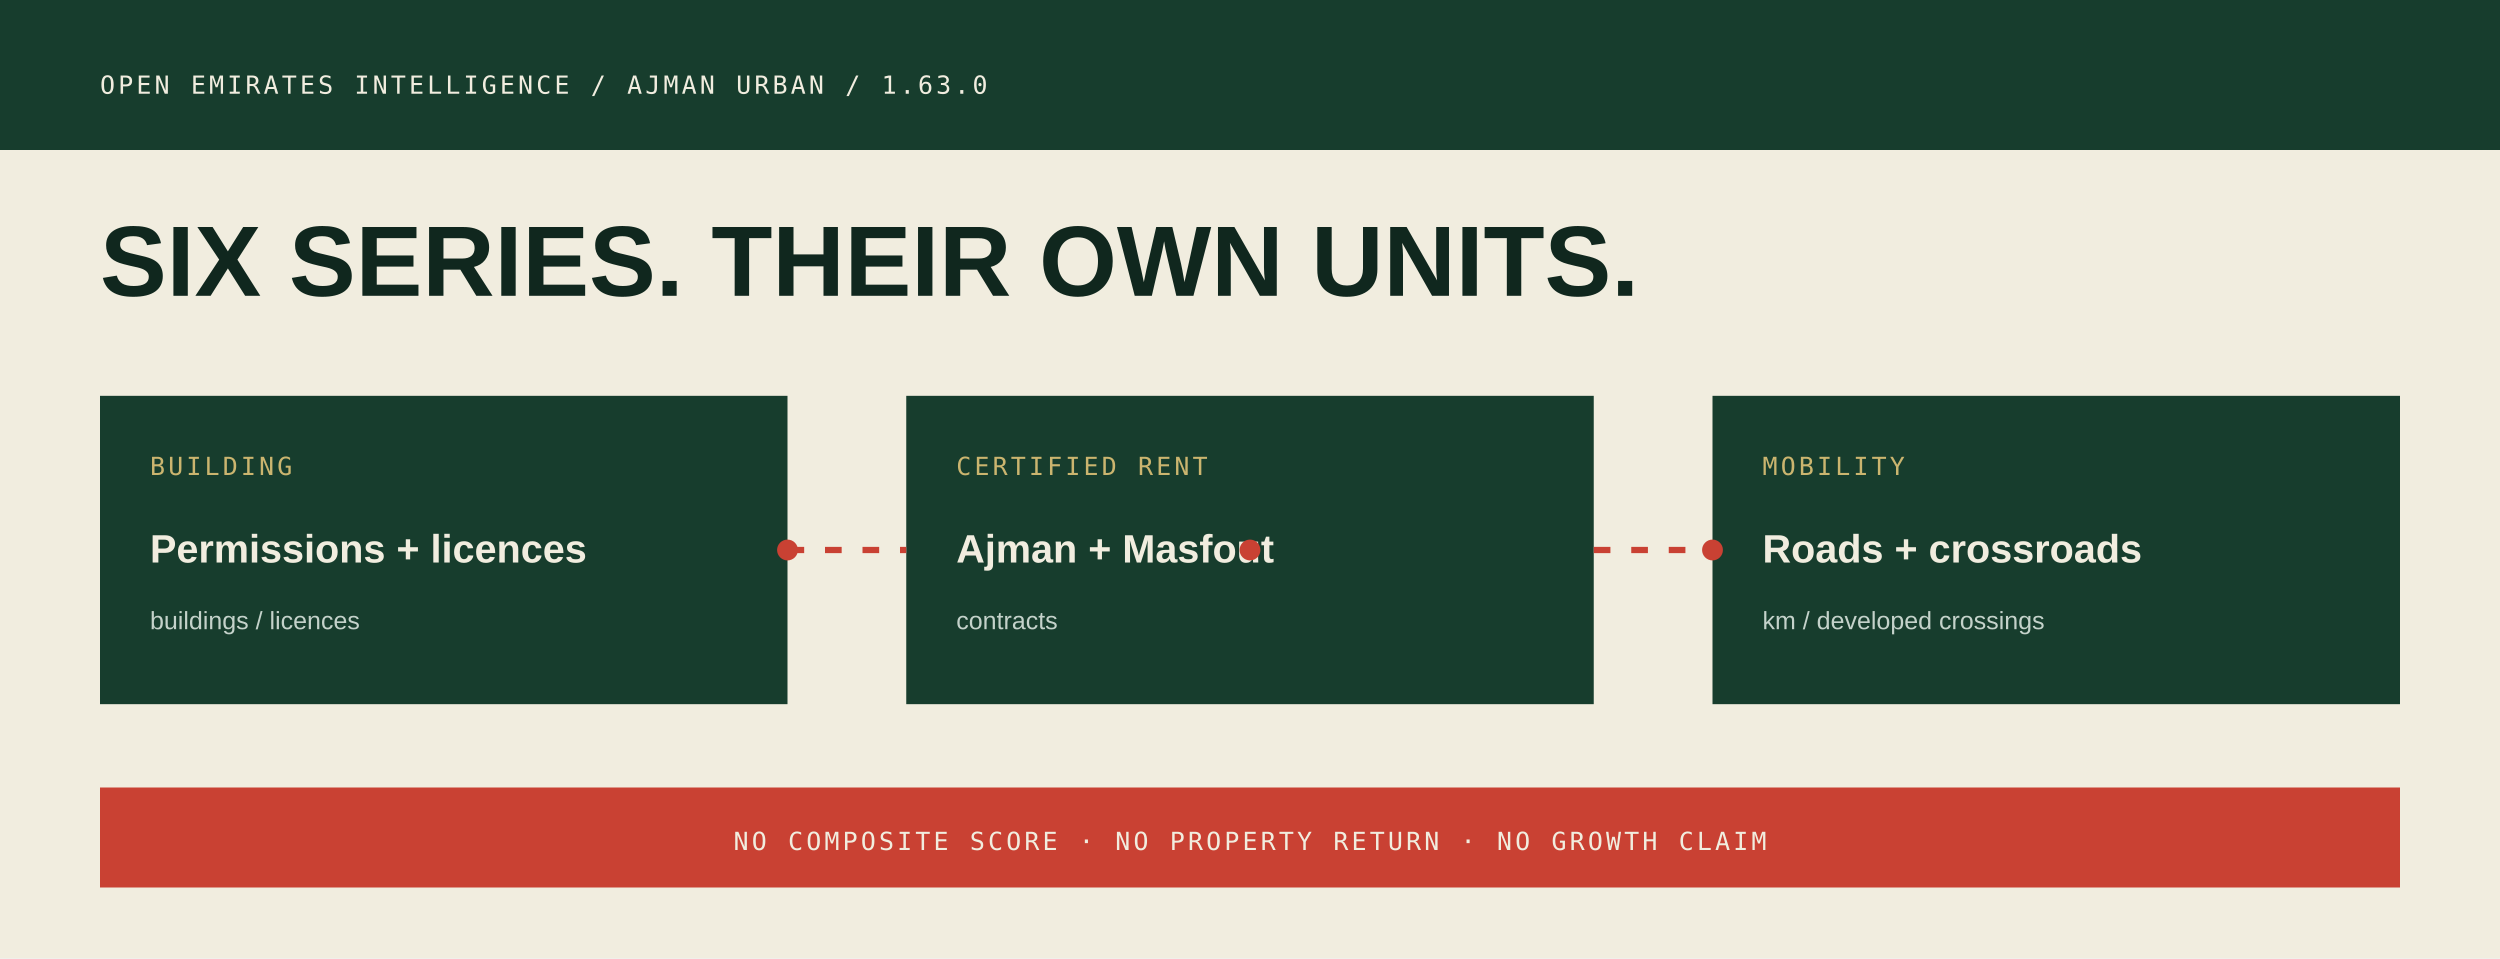
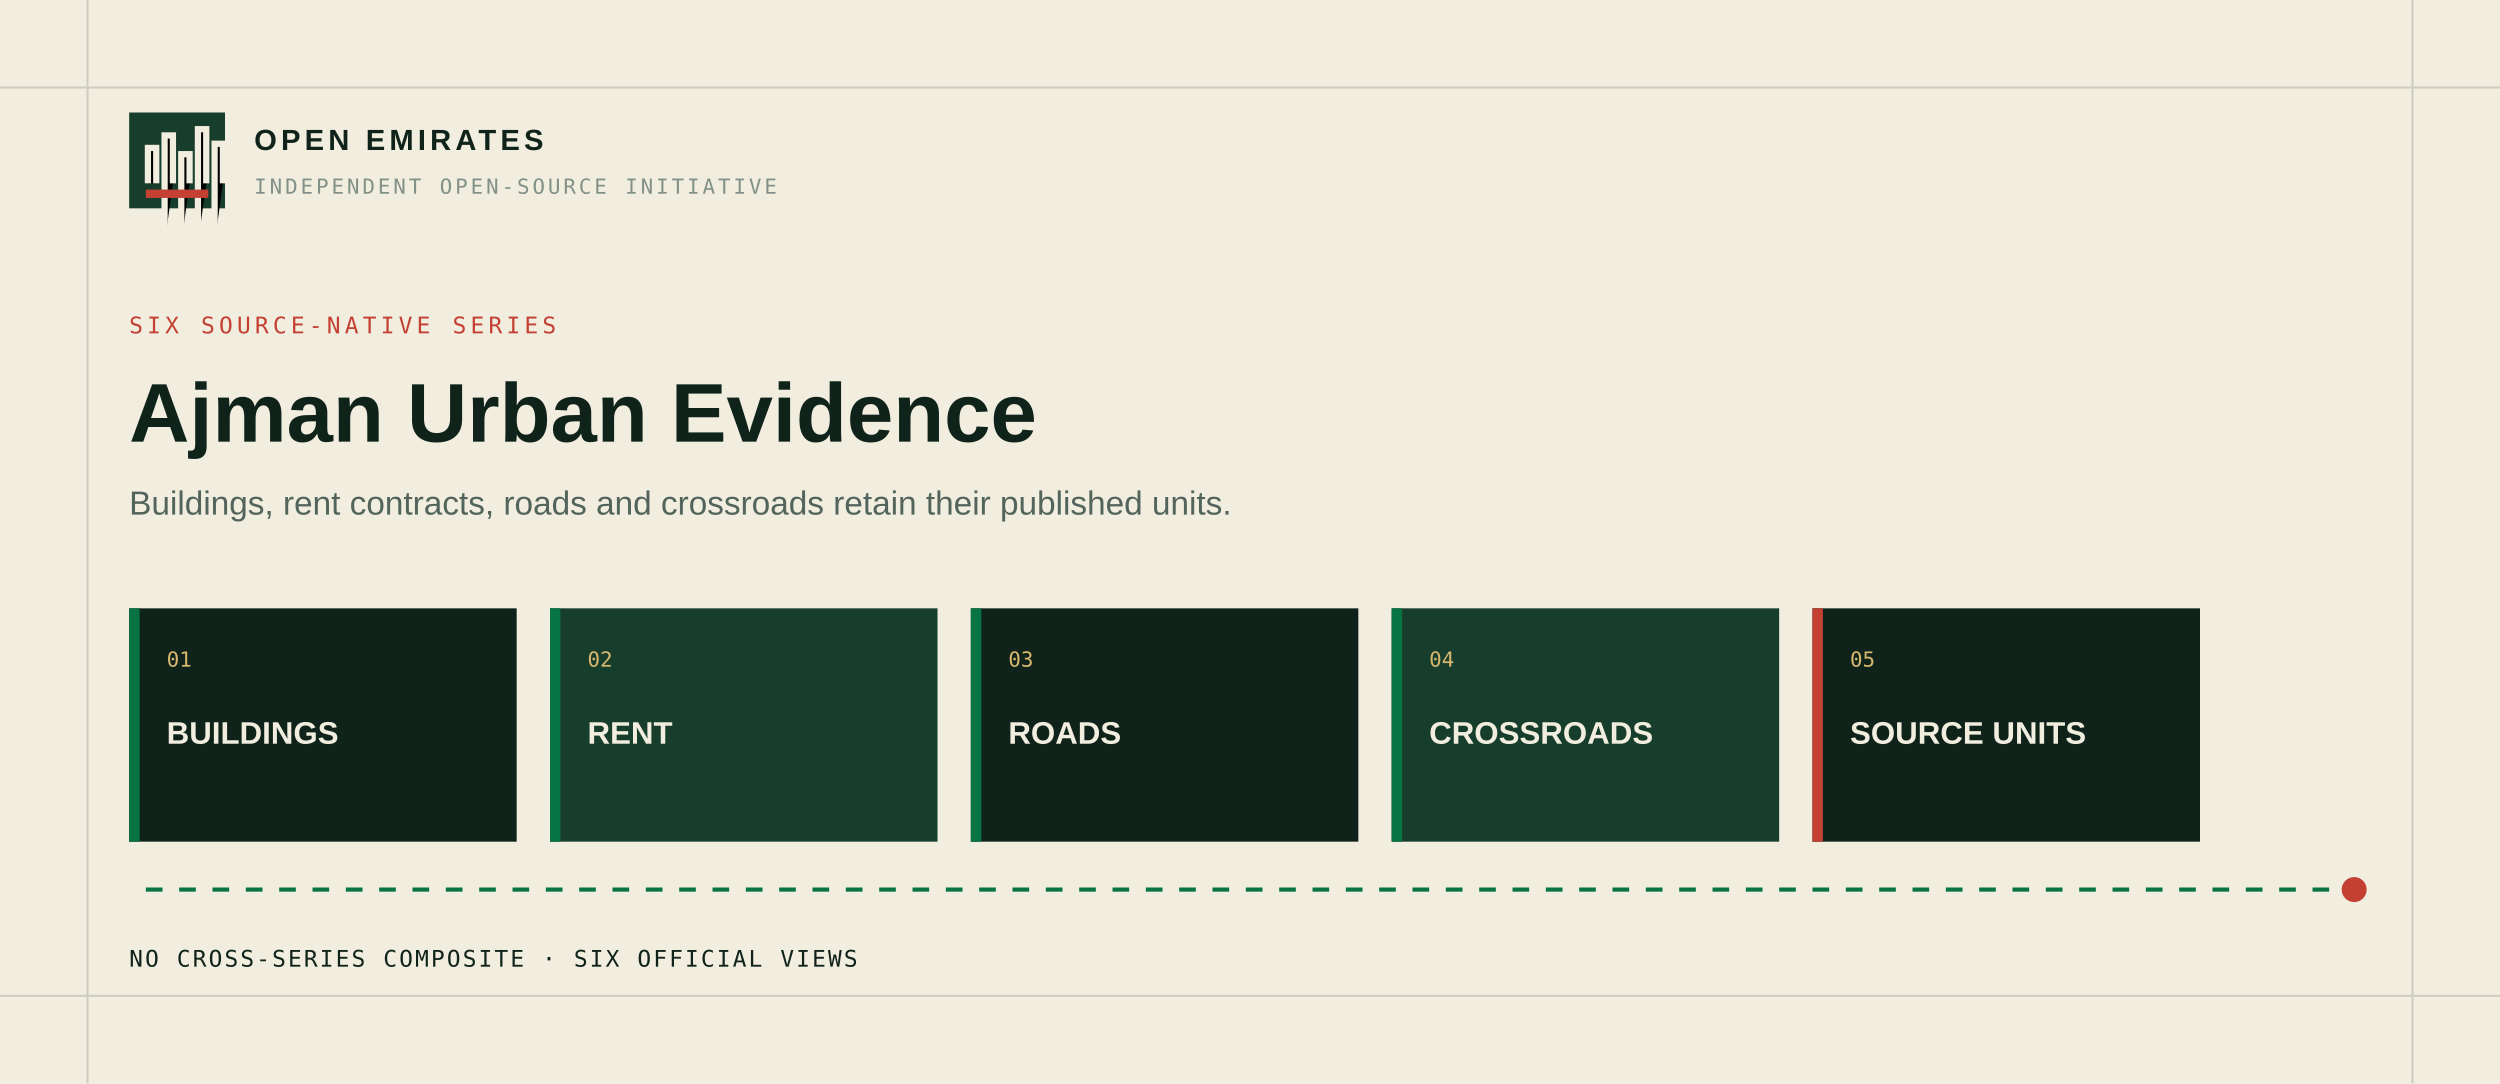
- <svg xmlns="http://www.w3.org/2000/svg" width="1200" height="460" viewBox="0 0 1200 460" role="img" aria-labelledby="t d">
-   <style>text{font-family:Dubai,Arial,sans-serif}.m{font:12px monospace;letter-spacing:1.5px}.h{font-size:48px;font-weight:700}.n{font-size:19px;font-weight:700}.line{stroke-dasharray:8 10;animation:move 4s linear infinite}.p{animation:pulse 2s ease-in-out infinite}.d1{animation-delay:.6s}.d2{animation-delay:1.2s}@keyframes move{to{stroke-dashoffset:-72}}@keyframes pulse{50%{r:9;opacity:.35}}@media(prefers-reduced-motion:reduce){.line,.p{animation:none}}</style>
-   <rect width="1200" height="460" fill="#f1eddf" />
-   <rect width="1200" height="72" fill="#173d2d" />
-   <text x="48" y="45" fill="#f1eddf" class="m">OPEN EMIRATES INTELLIGENCE / AJMAN URBAN / 1.63.0</text>
-   <text x="48" y="142" fill="#10271e" class="h">SIX SERIES. THEIR OWN UNITS.</text>
-   <g transform="translate(48 190)">
-     <rect width="330" height="148" fill="#173d2d" />
-     <text x="24" y="38" fill="#cbb56f" class="m">BUILDING</text>
-     <text x="24" y="80" fill="#f1eddf" class="n">Permissions + licences</text>
-     <text x="24" y="112" fill="#c4d2ca">buildings / licences</text>
+ <svg xmlns="http://www.w3.org/2000/svg" width="1200" height="520" viewBox="0 0 1200 520" role="img" aria-labelledby="title desc">
+   <defs>
+     <style>
+   @font-face{font-family:Dubai;src:url('/assets/fonts/Dubai-Regular.woff')}
+   text{font-family:Dubai,Arial,sans-serif}.mono{font-family:ui-monospace,SFMono-Regular,Menlo,monospace}
+   @keyframes sweep{0%{transform:translateX(-260px)}100%{transform:translateX(1320px)}}
+   @keyframes rise{from{transform:scaleY(.08)}to{transform:scaleY(1)}}
+   @keyframes dash{to{stroke-dashoffset:-48}}
+   @keyframes blink{0%,45%{opacity:1}50%,100%{opacity:.25}}
+   @media(prefers-reduced-motion:no-preference){.sweep{animation:sweep 7s linear infinite}.rise{animation:rise 1.1s cubic-bezier(.2,.8,.2,1) both;transform-origin:bottom}.dash{animation:dash 4s linear infinite}.blink{animation:blink 1.8s steps(1) infinite}}
+   @media(prefers-reduced-motion:reduce){.sweep,.rise,.dash,.blink{animation:none}}
+ </style>
+   </defs>
+   <rect width="1200" height="520" fill="#f1eddf" />
+   <path d="M0 42h1200M0 478h1200M42 0v520M1158 0v520" stroke="#10231b" opacity=".16" />
+   <g transform="translate(62 54)">
+     <rect width="46" height="46" fill="#173d2d" />
+     <path d="M9 34V17h4v17m4 29V11h4v23m4 29V20h4v14m4 29V8h4v26m4 29V15h4v19" stroke="#f1eddf" stroke-width="3" />
+     <path d="M8 39h30" stroke="#c34032" stroke-width="4" />
  </g>
-   <g transform="translate(435 190)">
-     <rect width="330" height="148" fill="#173d2d" />
-     <text x="24" y="38" fill="#cbb56f" class="m">CERTIFIED RENT</text>
-     <text x="24" y="80" fill="#f1eddf" class="n">Ajman + Masfout</text>
-     <text x="24" y="112" fill="#c4d2ca">contracts</text>
+   <text x="122" y="72" fill="#10231b" font-size="14" font-weight="700" letter-spacing="2">OPEN EMIRATES</text>
+   <text x="122" y="93" fill="#829188" font-size="10" class="mono" letter-spacing="1.4">INDEPENDENT OPEN-SOURCE INITIATIVE</text>
+   <text x="62" y="160" fill="#c34032" font-size="11" class="mono" letter-spacing="2">SIX SOURCE-NATIVE SERIES</text>
+   <text x="62" y="212" fill="#10231b" font-size="40" font-weight="700">Ajman Urban Evidence</text>
+   <text x="62" y="247" fill="#52645b" font-size="16">Buildings, rent contracts, roads and crossroads retain their published units.</text>
+   <g>
+     <rect x="62" y="292" width="186" height="112" fill="#10231b" />
+     <rect class="rise" x="62" y="292" width="5" height="112" fill="#087443" style="animation-delay:0s" />
+     <text x="80" y="320" fill="#d8b86f" font-size="10" class="mono">01</text>
+     <text x="80" y="357" fill="#f1eddf" font-size="15" font-weight="700">BUILDINGS</text>
  </g>
-   <g transform="translate(822 190)">
-     <rect width="330" height="148" fill="#173d2d" />
-     <text x="24" y="38" fill="#cbb56f" class="m">MOBILITY</text>
-     <text x="24" y="80" fill="#f1eddf" class="n">Roads + crossroads</text>
-     <text x="24" y="112" fill="#c4d2ca">km / developed crossings</text>
+   <g>
+     <rect x="264" y="292" width="186" height="112" fill="#173d2d" />
+     <rect class="rise" x="264" y="292" width="5" height="112" fill="#087443" style="animation-delay:0.09s" />
+     <text x="282" y="320" fill="#d8b86f" font-size="10" class="mono">02</text>
+     <text x="282" y="357" fill="#f1eddf" font-size="15" font-weight="700">RENT</text>
  </g>
-   <path class="line" d="M378 264H435M765 264H822" stroke="#c94133" stroke-width="3" />
-   <circle class="p" cx="378" cy="264" r="5" fill="#c94133" />
-   <circle class="p d1" cx="600" cy="264" r="5" fill="#c94133" />
-   <circle class="p d2" cx="822" cy="264" r="5" fill="#c94133" />
-   <rect x="48" y="378" width="1104" height="48" fill="#c94133" />
-   <text x="600" y="408" fill="#f1eddf" text-anchor="middle" class="m">NO COMPOSITE SCORE · NO PROPERTY RETURN · NO GROWTH CLAIM</text>
+   <g>
+     <rect x="466" y="292" width="186" height="112" fill="#10231b" />
+     <rect class="rise" x="466" y="292" width="5" height="112" fill="#087443" style="animation-delay:0.18s" />
+     <text x="484" y="320" fill="#d8b86f" font-size="10" class="mono">03</text>
+     <text x="484" y="357" fill="#f1eddf" font-size="15" font-weight="700">ROADS</text>
+   </g>
+   <g>
+     <rect x="668" y="292" width="186" height="112" fill="#173d2d" />
+     <rect class="rise" x="668" y="292" width="5" height="112" fill="#087443" style="animation-delay:0.27s" />
+     <text x="686" y="320" fill="#d8b86f" font-size="10" class="mono">04</text>
+     <text x="686" y="357" fill="#f1eddf" font-size="15" font-weight="700">CROSSROADS</text>
+   </g>
+   <g>
+     <rect x="870" y="292" width="186" height="112" fill="#10231b" />
+     <rect class="rise" x="870" y="292" width="5" height="112" fill="#c34032" style="animation-delay:0.36s" />
+     <text x="888" y="320" fill="#d8b86f" font-size="10" class="mono">05</text>
+     <text x="888" y="357" fill="#f1eddf" font-size="15" font-weight="700">SOURCE UNITS</text>
+   </g>
+   <path class="dash" d="M70 427H1130" stroke="#087443" stroke-width="2" stroke-dasharray="8 8" />
+   <circle class="blink" cx="1130" cy="427" r="6" fill="#c34032" />
+   <text x="62" y="464" fill="#10231b" font-size="11" class="mono" letter-spacing="1">NO CROSS-SERIES COMPOSITE · SIX OFFICIAL VIEWS</text>
+   <rect class="sweep" x="-260" y="0" width="220" height="520" fill="white" opacity=".035" />
</svg>
